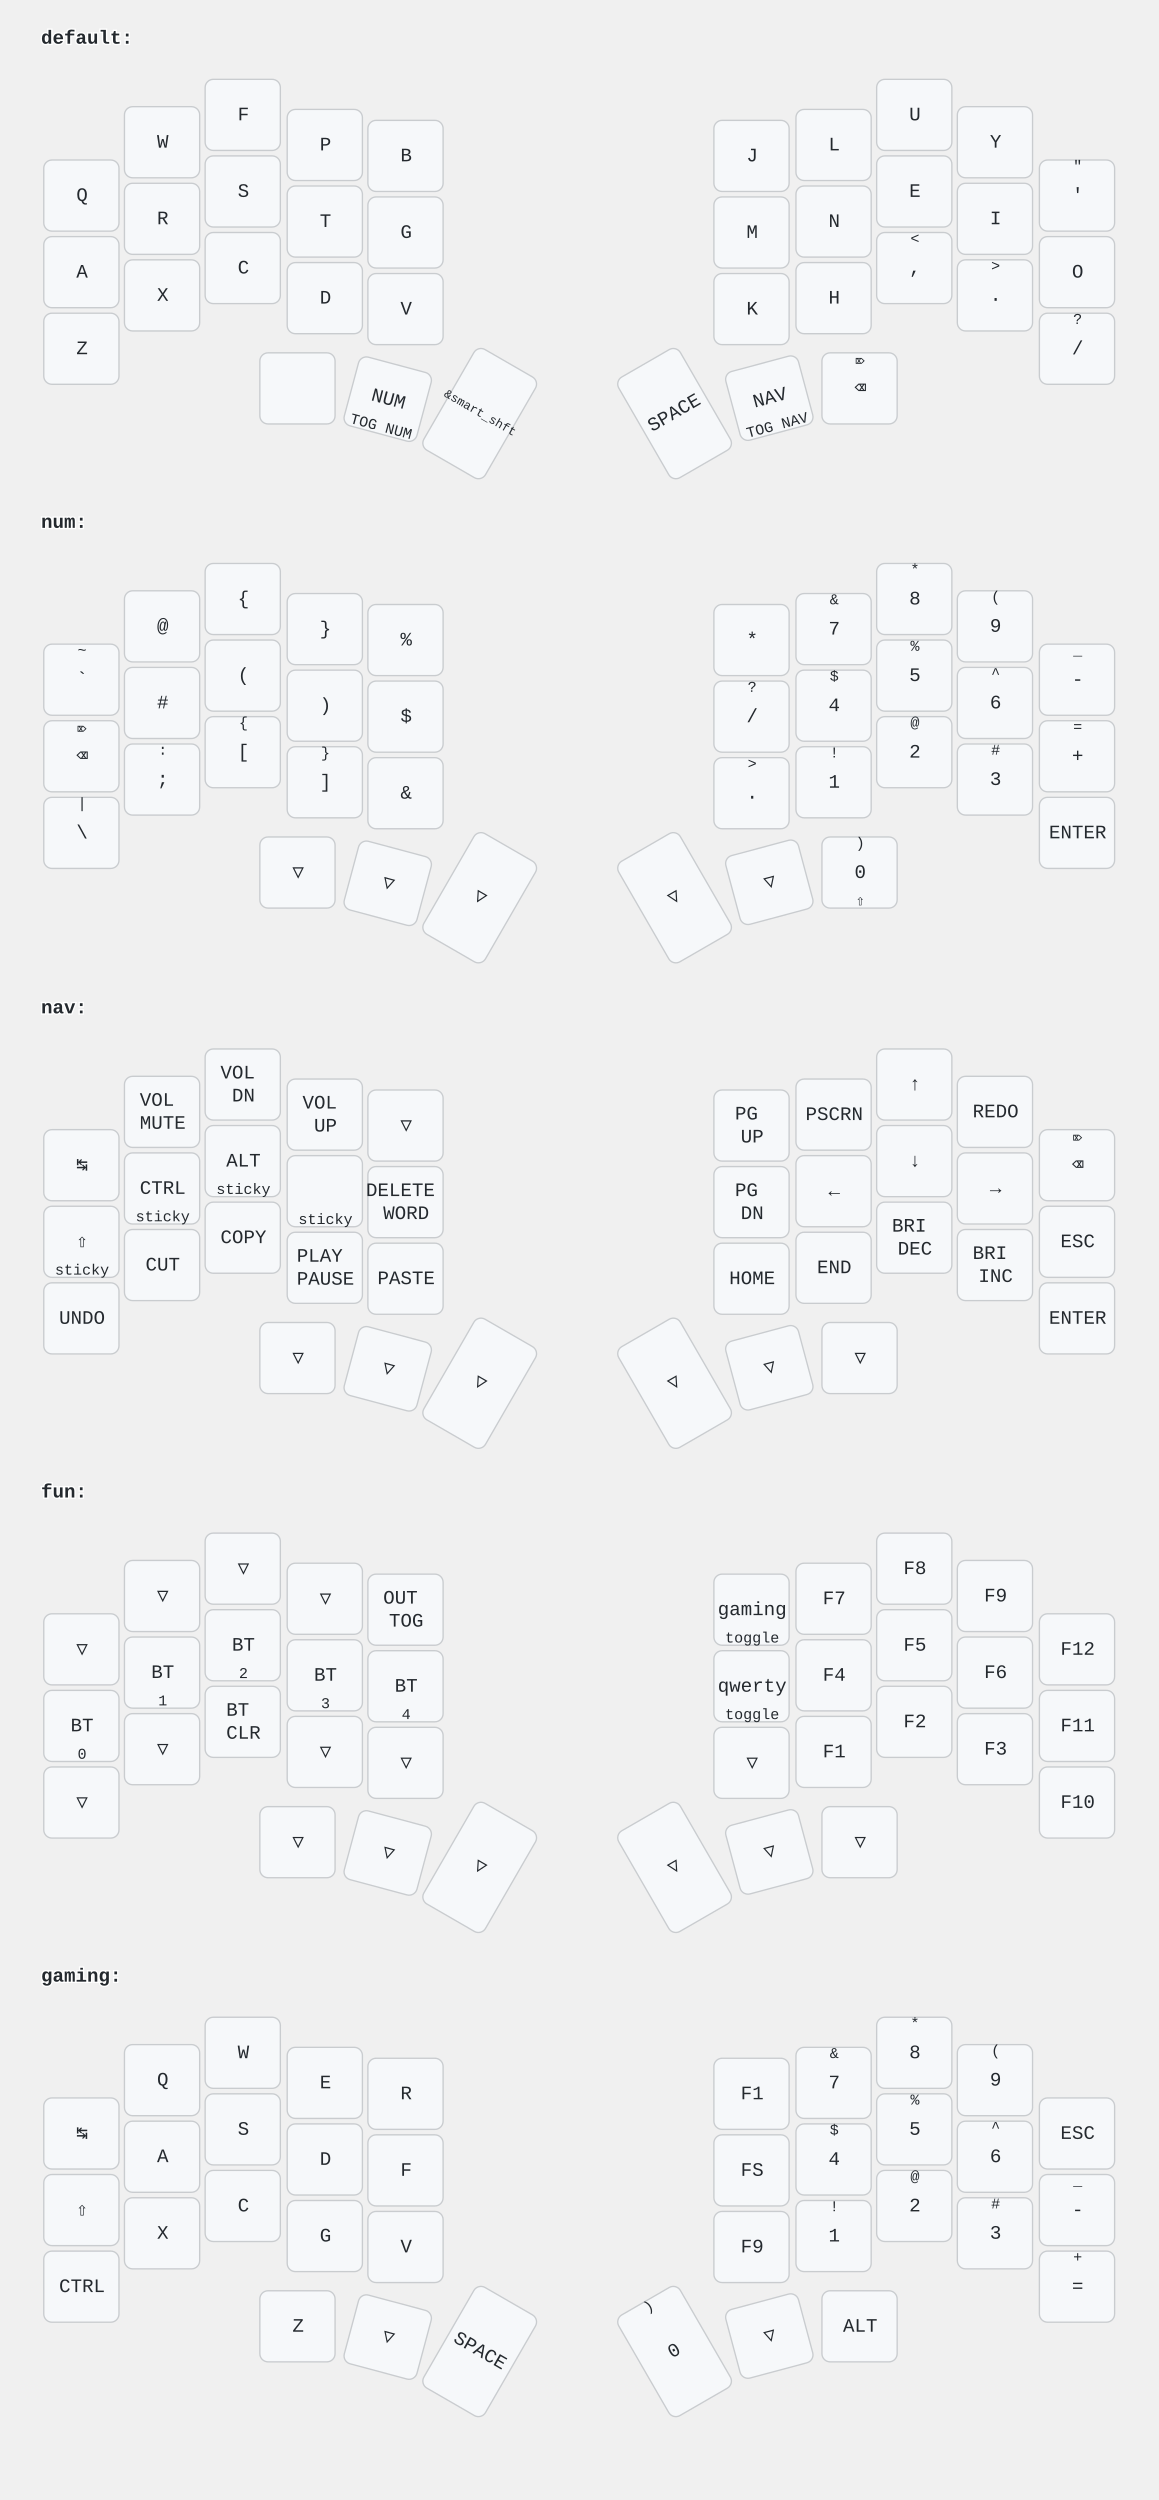
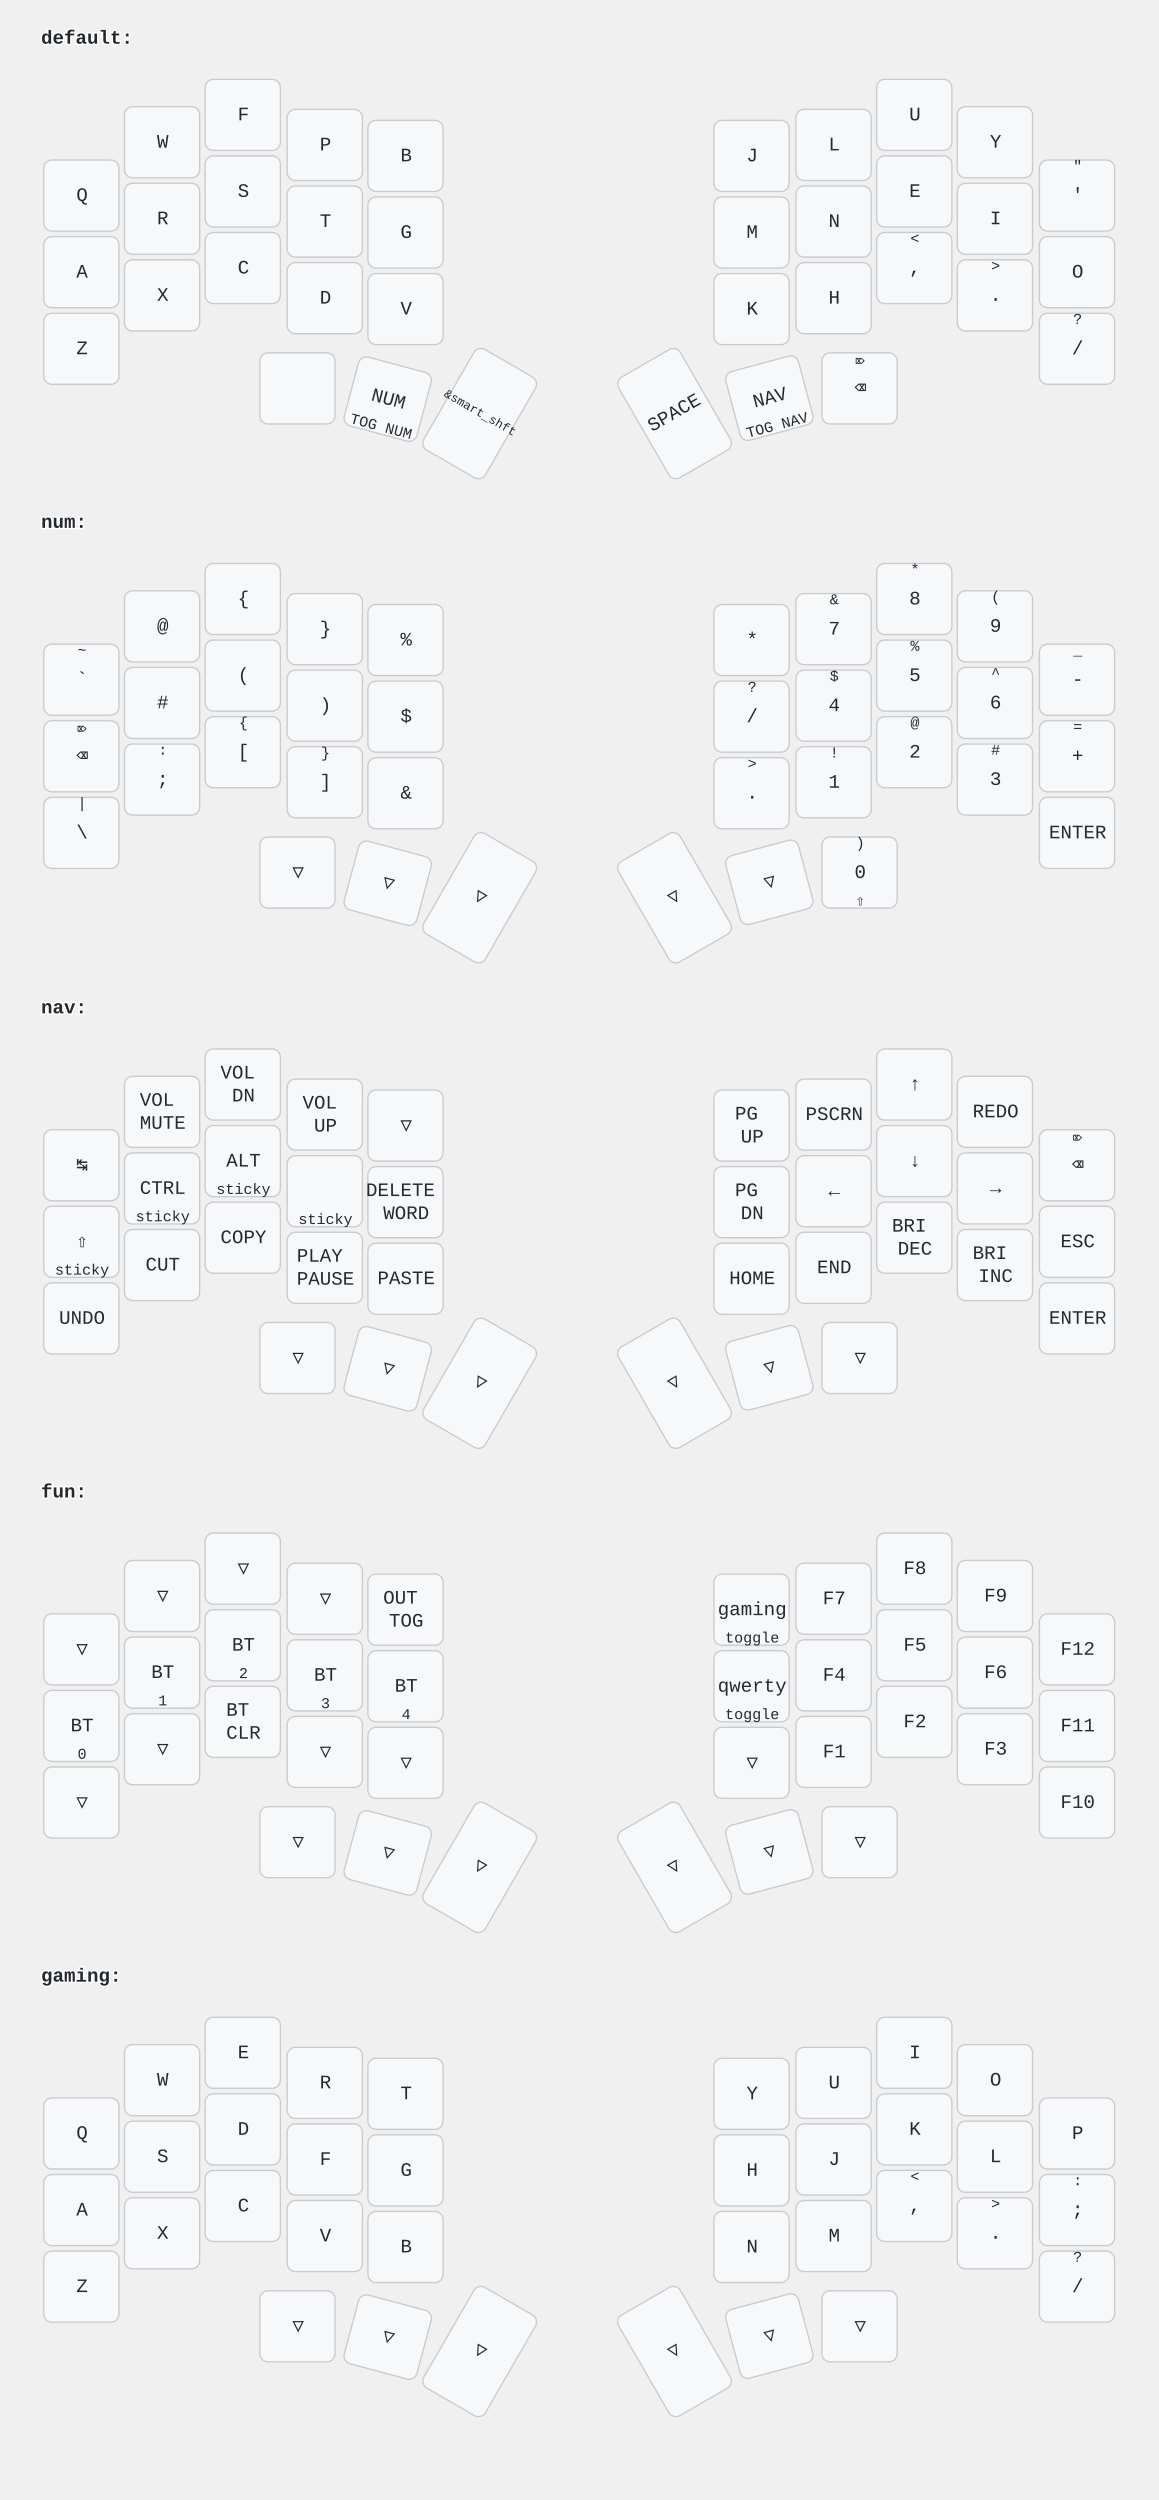
<svg xmlns="http://www.w3.org/2000/svg" xmlns:xlink="http://www.w3.org/1999/xlink" width="847" height="1828" viewBox="0 0 847 1828" class="keymap">
  <defs>/* start glyphs */
<svg id="mdil:menu">
      <svg id="mdil-menu" viewBox="0 0 24 24">
        <path d="M3,8V7H20V8H3M20,12V13H3V12H20M3,17H20V18H3V17Z" />
      </svg>
    </svg>
  </defs>/* end glyphs */
<style>/* font and background color specifications */
svg {
    font-family: SFMono-Regular,Consolas,Liberation Mono,Menlo,monospace;
    font-size: 14px;
    font-kerning: normal;
    text-rendering: optimizeLegibility;
    fill: #24292e;
}

/* default key styling */
rect {
    fill: #f6f8fa;
    stroke: #c9cccf;
    stroke-width: 1;
}

/* color accent for combo boxes */
rect.combo {
    fill: #cdf;
}

/* color accent for held keys */
rect.held, rect.combo.held {
    fill: #fdd;
}

/* color accent for ghost (optional) keys */
rect.ghost, rect.combo.ghost {
    fill: #ddd;
}

text {
    text-anchor: middle;
    dominant-baseline: middle;
}

/* styling for layer labels */
text.label {
    font-weight: bold;
    text-anchor: start;
    stroke: white;
    stroke-width: 2;
    paint-order: stroke;
}

/* styling for combo tap, and key hold/shifted label text */
text.combo, text.hold, text.shifted {
    font-size: 11px;
}

text.hold {
    text-anchor: middle;
    dominant-baseline: auto;
}

text.shifted {
    text-anchor: middle;
    dominant-baseline: hanging;
}

/* styling for hold/shifted label text in combo box */
text.combo.hold, text.combo.shifted {
    font-size: 8px;
}

/* styling for combo dendrons */
path {
    stroke-width: 1;
    stroke: gray;
    fill: none;
}
</style>
  <g transform="translate(30, 0)" class="layer-default">
    <text x="0" y="28" class="label">default:</text>
    <g transform="translate(0, 56)">
      <g transform="translate(30, 87)" class="key keypos-0">
        <rect rx="6" ry="6" x="-28" y="-26" width="55" height="52" class="key" />
        <text x="0" y="0" class="key tap">Q</text>
      </g>
      <g transform="translate(89, 48)" class="key keypos-1">
        <rect rx="6" ry="6" x="-28" y="-26" width="55" height="52" class="key" />
        <text x="0" y="0" class="key tap">W</text>
      </g>
      <g transform="translate(148, 28)" class="key keypos-2">
        <rect rx="6" ry="6" x="-28" y="-26" width="55" height="52" class="key" />
        <text x="0" y="0" class="key tap">F</text>
      </g>
      <g transform="translate(208, 50)" class="key keypos-3">
        <rect rx="6" ry="6" x="-28" y="-26" width="55" height="52" class="key" />
        <text x="0" y="0" class="key tap">P</text>
      </g>
      <g transform="translate(267, 58)" class="key keypos-4">
        <rect rx="6" ry="6" x="-28" y="-26" width="55" height="52" class="key" />
        <text x="0" y="0" class="key tap">B</text>
      </g>
      <g transform="translate(520, 58)" class="key keypos-5">
        <rect rx="6" ry="6" x="-28" y="-26" width="55" height="52" class="key" />
        <text x="0" y="0" class="key tap">J</text>
      </g>
      <g transform="translate(580, 50)" class="key keypos-6">
        <rect rx="6" ry="6" x="-28" y="-26" width="55" height="52" class="key" />
        <text x="0" y="0" class="key tap">L</text>
      </g>
      <g transform="translate(639, 28)" class="key keypos-7">
        <rect rx="6" ry="6" x="-28" y="-26" width="55" height="52" class="key" />
        <text x="0" y="0" class="key tap">U</text>
      </g>
      <g transform="translate(698, 48)" class="key keypos-8">
        <rect rx="6" ry="6" x="-28" y="-26" width="55" height="52" class="key" />
        <text x="0" y="0" class="key tap">Y</text>
      </g>
      <g transform="translate(758, 87)" class="key keypos-9">
        <rect rx="6" ry="6" x="-28" y="-26" width="55" height="52" class="key" />
        <text x="0" y="0" class="key tap">'</text>
        <text x="0" y="-24" class="key shifted">"</text>
      </g>
      <g transform="translate(30, 143)" class="key keypos-10">
        <rect rx="6" ry="6" x="-28" y="-26" width="55" height="52" class="key" />
        <text x="0" y="0" class="key tap">A</text>
      </g>
      <g transform="translate(89, 104)" class="key keypos-11">
        <rect rx="6" ry="6" x="-28" y="-26" width="55" height="52" class="key" />
        <text x="0" y="0" class="key tap">R</text>
      </g>
      <g transform="translate(148, 84)" class="key keypos-12">
        <rect rx="6" ry="6" x="-28" y="-26" width="55" height="52" class="key" />
        <text x="0" y="0" class="key tap">S</text>
      </g>
      <g transform="translate(208, 106)" class="key keypos-13">
        <rect rx="6" ry="6" x="-28" y="-26" width="55" height="52" class="key" />
        <text x="0" y="0" class="key tap">T</text>
      </g>
      <g transform="translate(267, 114)" class="key keypos-14">
        <rect rx="6" ry="6" x="-28" y="-26" width="55" height="52" class="key" />
        <text x="0" y="0" class="key tap">G</text>
      </g>
      <g transform="translate(520, 114)" class="key keypos-15">
        <rect rx="6" ry="6" x="-28" y="-26" width="55" height="52" class="key" />
        <text x="0" y="0" class="key tap">M</text>
      </g>
      <g transform="translate(580, 106)" class="key keypos-16">
        <rect rx="6" ry="6" x="-28" y="-26" width="55" height="52" class="key" />
        <text x="0" y="0" class="key tap">N</text>
      </g>
      <g transform="translate(639, 84)" class="key keypos-17">
        <rect rx="6" ry="6" x="-28" y="-26" width="55" height="52" class="key" />
        <text x="0" y="0" class="key tap">E</text>
      </g>
      <g transform="translate(698, 104)" class="key keypos-18">
        <rect rx="6" ry="6" x="-28" y="-26" width="55" height="52" class="key" />
        <text x="0" y="0" class="key tap">I</text>
      </g>
      <g transform="translate(758, 143)" class="key keypos-19">
        <rect rx="6" ry="6" x="-28" y="-26" width="55" height="52" class="key" />
        <text x="0" y="0" class="key tap">O</text>
      </g>
      <g transform="translate(30, 199)" class="key keypos-20">
        <rect rx="6" ry="6" x="-28" y="-26" width="55" height="52" class="key" />
        <text x="0" y="0" class="key tap">Z</text>
      </g>
      <g transform="translate(89, 160)" class="key keypos-21">
        <rect rx="6" ry="6" x="-28" y="-26" width="55" height="52" class="key" />
        <text x="0" y="0" class="key tap">X</text>
      </g>
      <g transform="translate(148, 140)" class="key keypos-22">
        <rect rx="6" ry="6" x="-28" y="-26" width="55" height="52" class="key" />
        <text x="0" y="0" class="key tap">C</text>
      </g>
      <g transform="translate(208, 162)" class="key keypos-23">
        <rect rx="6" ry="6" x="-28" y="-26" width="55" height="52" class="key" />
        <text x="0" y="0" class="key tap">D</text>
      </g>
      <g transform="translate(267, 170)" class="key keypos-24">
        <rect rx="6" ry="6" x="-28" y="-26" width="55" height="52" class="key" />
        <text x="0" y="0" class="key tap">V</text>
      </g>
      <g transform="translate(520, 170)" class="key keypos-25">
        <rect rx="6" ry="6" x="-28" y="-26" width="55" height="52" class="key" />
        <text x="0" y="0" class="key tap">K</text>
      </g>
      <g transform="translate(580, 162)" class="key keypos-26">
        <rect rx="6" ry="6" x="-28" y="-26" width="55" height="52" class="key" />
        <text x="0" y="0" class="key tap">H</text>
      </g>
      <g transform="translate(639, 140)" class="key keypos-27">
        <rect rx="6" ry="6" x="-28" y="-26" width="55" height="52" class="key" />
        <text x="0" y="0" class="key tap">,</text>
        <text x="0" y="-24" class="key shifted">&lt;</text>
      </g>
      <g transform="translate(698, 160)" class="key keypos-28">
        <rect rx="6" ry="6" x="-28" y="-26" width="55" height="52" class="key" />
        <text x="0" y="0" class="key tap">.</text>
        <text x="0" y="-24" class="key shifted">&gt;</text>
      </g>
      <g transform="translate(758, 199)" class="key keypos-29">
        <rect rx="6" ry="6" x="-28" y="-26" width="55" height="52" class="key" />
        <text x="0" y="0" class="key tap">/</text>
        <text x="0" y="-24" class="key shifted">?</text>
      </g>
      <g transform="translate(188, 228)" class="key keypos-30">
        <rect rx="6" ry="6" x="-28" y="-26" width="55" height="52" class="key" />
        <use href="#mdil:menu" xlink:href="#mdil:menu" x="-7" y="-7" height="14" width="14.0" class="key tap glyph mdil:menu" />
      </g>
      <g transform="translate(254, 236) rotate(15.0)" class="key keypos-31">
        <rect rx="6" ry="6" x="-28" y="-26" width="55" height="52" class="key" />
        <text x="0" y="0" class="key tap">NUM</text>
        <text x="0" y="24" class="key hold">TOG NUM</text>
      </g>
      <g transform="translate(321, 246) rotate(30.0)" class="key keypos-32">
        <rect rx="6" ry="6" x="-26" y="-42" width="52" height="85" class="key" />
        <text x="0" y="0" class="key tap">
          <tspan style="font-size: 64%">&amp;smart_shft</tspan>
        </text>
      </g>
      <g transform="translate(463, 246) rotate(-30.0)" class="key keypos-33">
        <rect rx="6" ry="6" x="-26" y="-42" width="52" height="85" class="key" />
        <text x="0" y="0" class="key tap">SPACE</text>
      </g>
      <g transform="translate(533, 235) rotate(-15.0)" class="key keypos-34">
        <rect rx="6" ry="6" x="-28" y="-26" width="55" height="52" class="key" />
        <text x="0" y="0" class="key tap">NAV</text>
        <text x="0" y="24" class="key hold">TOG NAV</text>
      </g>
      <g transform="translate(599, 228)" class="key keypos-35">
        <rect rx="6" ry="6" x="-28" y="-26" width="55" height="52" class="key" />
        <text x="0" y="0" class="key tap">⌫</text>
        <text x="0" y="-24" class="key shifted">⌦</text>
      </g>
    </g>
  </g>
  <g transform="translate(30, 354)" class="layer-num">
    <text x="0" y="28" class="label">num:</text>
    <g transform="translate(0, 56)">
      <g transform="translate(30, 87)" class="key keypos-0">
        <rect rx="6" ry="6" x="-28" y="-26" width="55" height="52" class="key" />
        <text x="0" y="0" class="key tap">`</text>
        <text x="0" y="-24" class="key shifted">~</text>
      </g>
      <g transform="translate(89, 48)" class="key keypos-1">
        <rect rx="6" ry="6" x="-28" y="-26" width="55" height="52" class="key" />
        <text x="0" y="0" class="key tap">@</text>
      </g>
      <g transform="translate(148, 28)" class="key keypos-2">
        <rect rx="6" ry="6" x="-28" y="-26" width="55" height="52" class="key" />
        <text x="0" y="0" class="key tap">{</text>
      </g>
      <g transform="translate(208, 50)" class="key keypos-3">
        <rect rx="6" ry="6" x="-28" y="-26" width="55" height="52" class="key" />
        <text x="0" y="0" class="key tap">}</text>
      </g>
      <g transform="translate(267, 58)" class="key keypos-4">
        <rect rx="6" ry="6" x="-28" y="-26" width="55" height="52" class="key" />
        <text x="0" y="0" class="key tap">%</text>
      </g>
      <g transform="translate(520, 58)" class="key keypos-5">
        <rect rx="6" ry="6" x="-28" y="-26" width="55" height="52" class="key" />
        <text x="0" y="0" class="key tap">*</text>
      </g>
      <g transform="translate(580, 50)" class="key keypos-6">
        <rect rx="6" ry="6" x="-28" y="-26" width="55" height="52" class="key" />
        <text x="0" y="0" class="key tap">7</text>
        <text x="0" y="-24" class="key shifted">&amp;</text>
      </g>
      <g transform="translate(639, 28)" class="key keypos-7">
        <rect rx="6" ry="6" x="-28" y="-26" width="55" height="52" class="key" />
        <text x="0" y="0" class="key tap">8</text>
        <text x="0" y="-24" class="key shifted">*</text>
      </g>
      <g transform="translate(698, 48)" class="key keypos-8">
        <rect rx="6" ry="6" x="-28" y="-26" width="55" height="52" class="key" />
        <text x="0" y="0" class="key tap">9</text>
        <text x="0" y="-24" class="key shifted">(</text>
      </g>
      <g transform="translate(758, 87)" class="key keypos-9">
        <rect rx="6" ry="6" x="-28" y="-26" width="55" height="52" class="key" />
        <text x="0" y="0" class="key tap">-</text>
        <text x="0" y="-24" class="key shifted">_</text>
      </g>
      <g transform="translate(30, 143)" class="key keypos-10">
        <rect rx="6" ry="6" x="-28" y="-26" width="55" height="52" class="key" />
        <text x="0" y="0" class="key tap">⌫</text>
        <text x="0" y="-24" class="key shifted">⌦</text>
      </g>
      <g transform="translate(89, 104)" class="key keypos-11">
        <rect rx="6" ry="6" x="-28" y="-26" width="55" height="52" class="key" />
        <text x="0" y="0" class="key tap">#</text>
      </g>
      <g transform="translate(148, 84)" class="key keypos-12">
        <rect rx="6" ry="6" x="-28" y="-26" width="55" height="52" class="key" />
        <text x="0" y="0" class="key tap">(</text>
      </g>
      <g transform="translate(208, 106)" class="key keypos-13">
        <rect rx="6" ry="6" x="-28" y="-26" width="55" height="52" class="key" />
        <text x="0" y="0" class="key tap">)</text>
      </g>
      <g transform="translate(267, 114)" class="key keypos-14">
        <rect rx="6" ry="6" x="-28" y="-26" width="55" height="52" class="key" />
        <text x="0" y="0" class="key tap">$</text>
      </g>
      <g transform="translate(520, 114)" class="key keypos-15">
        <rect rx="6" ry="6" x="-28" y="-26" width="55" height="52" class="key" />
        <text x="0" y="0" class="key tap">/</text>
        <text x="0" y="-24" class="key shifted">?</text>
      </g>
      <g transform="translate(580, 106)" class="key keypos-16">
        <rect rx="6" ry="6" x="-28" y="-26" width="55" height="52" class="key" />
        <text x="0" y="0" class="key tap">4</text>
        <text x="0" y="-24" class="key shifted">$</text>
      </g>
      <g transform="translate(639, 84)" class="key keypos-17">
        <rect rx="6" ry="6" x="-28" y="-26" width="55" height="52" class="key" />
        <text x="0" y="0" class="key tap">5</text>
        <text x="0" y="-24" class="key shifted">%</text>
      </g>
      <g transform="translate(698, 104)" class="key keypos-18">
        <rect rx="6" ry="6" x="-28" y="-26" width="55" height="52" class="key" />
        <text x="0" y="0" class="key tap">6</text>
        <text x="0" y="-24" class="key shifted">^</text>
      </g>
      <g transform="translate(758, 143)" class="key keypos-19">
        <rect rx="6" ry="6" x="-28" y="-26" width="55" height="52" class="key" />
        <text x="0" y="0" class="key tap">+</text>
        <text x="0" y="-24" class="key shifted">=</text>
      </g>
      <g transform="translate(30, 199)" class="key keypos-20">
        <rect rx="6" ry="6" x="-28" y="-26" width="55" height="52" class="key" />
        <text x="0" y="0" class="key tap">\</text>
        <text x="0" y="-24" class="key shifted">|</text>
      </g>
      <g transform="translate(89, 160)" class="key keypos-21">
        <rect rx="6" ry="6" x="-28" y="-26" width="55" height="52" class="key" />
        <text x="0" y="0" class="key tap">;</text>
        <text x="0" y="-24" class="key shifted">:</text>
      </g>
      <g transform="translate(148, 140)" class="key keypos-22">
        <rect rx="6" ry="6" x="-28" y="-26" width="55" height="52" class="key" />
        <text x="0" y="0" class="key tap">[</text>
        <text x="0" y="-24" class="key shifted">{</text>
      </g>
      <g transform="translate(208, 162)" class="key keypos-23">
        <rect rx="6" ry="6" x="-28" y="-26" width="55" height="52" class="key" />
        <text x="0" y="0" class="key tap">]</text>
        <text x="0" y="-24" class="key shifted">}</text>
      </g>
      <g transform="translate(267, 170)" class="key keypos-24">
        <rect rx="6" ry="6" x="-28" y="-26" width="55" height="52" class="key" />
        <text x="0" y="0" class="key tap">&amp;</text>
      </g>
      <g transform="translate(520, 170)" class="key keypos-25">
        <rect rx="6" ry="6" x="-28" y="-26" width="55" height="52" class="key" />
        <text x="0" y="0" class="key tap">.</text>
        <text x="0" y="-24" class="key shifted">&gt;</text>
      </g>
      <g transform="translate(580, 162)" class="key keypos-26">
        <rect rx="6" ry="6" x="-28" y="-26" width="55" height="52" class="key" />
        <text x="0" y="0" class="key tap">1</text>
        <text x="0" y="-24" class="key shifted">!</text>
      </g>
      <g transform="translate(639, 140)" class="key keypos-27">
        <rect rx="6" ry="6" x="-28" y="-26" width="55" height="52" class="key" />
        <text x="0" y="0" class="key tap">2</text>
        <text x="0" y="-24" class="key shifted">@</text>
      </g>
      <g transform="translate(698, 160)" class="key keypos-28">
        <rect rx="6" ry="6" x="-28" y="-26" width="55" height="52" class="key" />
        <text x="0" y="0" class="key tap">3</text>
        <text x="0" y="-24" class="key shifted">#</text>
      </g>
      <g transform="translate(758, 199)" class="key keypos-29">
        <rect rx="6" ry="6" x="-28" y="-26" width="55" height="52" class="key" />
        <text x="0" y="0" class="key tap">ENTER</text>
      </g>
      <g transform="translate(188, 228)" class="key trans keypos-30">
        <rect rx="6" ry="6" x="-28" y="-26" width="55" height="52" class="key trans" />
        <text x="0" y="0" class="key trans tap">▽</text>
      </g>
      <g transform="translate(254, 236) rotate(15.0)" class="key trans keypos-31">
        <rect rx="6" ry="6" x="-28" y="-26" width="55" height="52" class="key trans" />
        <text x="0" y="0" class="key trans tap">▽</text>
      </g>
      <g transform="translate(321, 246) rotate(30.0)" class="key trans keypos-32">
        <rect rx="6" ry="6" x="-26" y="-42" width="52" height="85" class="key trans" />
        <text x="0" y="0" class="key trans tap">▽</text>
      </g>
      <g transform="translate(463, 246) rotate(-30.0)" class="key trans keypos-33">
        <rect rx="6" ry="6" x="-26" y="-42" width="52" height="85" class="key trans" />
        <text x="0" y="0" class="key trans tap">▽</text>
      </g>
      <g transform="translate(533, 235) rotate(-15.0)" class="key trans keypos-34">
        <rect rx="6" ry="6" x="-28" y="-26" width="55" height="52" class="key trans" />
        <text x="0" y="0" class="key trans tap">▽</text>
      </g>
      <g transform="translate(599, 228)" class="key keypos-35">
        <rect rx="6" ry="6" x="-28" y="-26" width="55" height="52" class="key" />
        <text x="0" y="0" class="key tap">0</text>
        <text x="0" y="24" class="key hold">⇧</text>
        <text x="0" y="-24" class="key shifted">)</text>
      </g>
    </g>
  </g>
  <g transform="translate(30, 709)" class="layer-nav">
    <text x="0" y="28" class="label">nav:</text>
    <g transform="translate(0, 56)">
      <g transform="translate(30, 87)" class="key keypos-0">
        <rect rx="6" ry="6" x="-28" y="-26" width="55" height="52" class="key" />
        <text x="0" y="0" class="key tap">↹</text>
      </g>
      <g transform="translate(89, 48)" class="key keypos-1">
        <rect rx="6" ry="6" x="-28" y="-26" width="55" height="52" class="key" />
        <text x="0" y="0" class="key tap">
          <tspan x="0" dy="-0.6em">VOL</tspan>
          <tspan x="0" dy="1.2em">MUTE</tspan>
        </text>
      </g>
      <g transform="translate(148, 28)" class="key keypos-2">
        <rect rx="6" ry="6" x="-28" y="-26" width="55" height="52" class="key" />
        <text x="0" y="0" class="key tap">
          <tspan x="0" dy="-0.6em">VOL</tspan>
          <tspan x="0" dy="1.2em">DN</tspan>
        </text>
      </g>
      <g transform="translate(208, 50)" class="key keypos-3">
        <rect rx="6" ry="6" x="-28" y="-26" width="55" height="52" class="key" />
        <text x="0" y="0" class="key tap">
          <tspan x="0" dy="-0.6em">VOL</tspan>
          <tspan x="0" dy="1.2em">UP</tspan>
        </text>
      </g>
      <g transform="translate(267, 58)" class="key trans keypos-4">
        <rect rx="6" ry="6" x="-28" y="-26" width="55" height="52" class="key trans" />
        <text x="0" y="0" class="key trans tap">▽</text>
      </g>
      <g transform="translate(520, 58)" class="key keypos-5">
        <rect rx="6" ry="6" x="-28" y="-26" width="55" height="52" class="key" />
        <text x="0" y="0" class="key tap">
          <tspan x="0" dy="-0.6em">PG</tspan>
          <tspan x="0" dy="1.2em">UP</tspan>
        </text>
      </g>
      <g transform="translate(580, 50)" class="key keypos-6">
        <rect rx="6" ry="6" x="-28" y="-26" width="55" height="52" class="key" />
        <text x="0" y="0" class="key tap">PSCRN</text>
      </g>
      <g transform="translate(639, 28)" class="key keypos-7">
        <rect rx="6" ry="6" x="-28" y="-26" width="55" height="52" class="key" />
        <text x="0" y="0" class="key tap">↑</text>
      </g>
      <g transform="translate(698, 48)" class="key keypos-8">
        <rect rx="6" ry="6" x="-28" y="-26" width="55" height="52" class="key" />
        <text x="0" y="0" class="key tap">REDO</text>
      </g>
      <g transform="translate(758, 87)" class="key keypos-9">
        <rect rx="6" ry="6" x="-28" y="-26" width="55" height="52" class="key" />
        <text x="0" y="0" class="key tap">⌫</text>
        <text x="0" y="-24" class="key shifted">⌦</text>
      </g>
      <g transform="translate(30, 143)" class="key keypos-10">
        <rect rx="6" ry="6" x="-28" y="-26" width="55" height="52" class="key" />
        <text x="0" y="0" class="key tap">⇧</text>
        <text x="0" y="24" class="key hold">sticky</text>
      </g>
      <g transform="translate(89, 104)" class="key keypos-11">
        <rect rx="6" ry="6" x="-28" y="-26" width="55" height="52" class="key" />
        <text x="0" y="0" class="key tap">CTRL</text>
        <text x="0" y="24" class="key hold">sticky</text>
      </g>
      <g transform="translate(148, 84)" class="key keypos-12">
        <rect rx="6" ry="6" x="-28" y="-26" width="55" height="52" class="key" />
        <text x="0" y="0" class="key tap">ALT</text>
        <text x="0" y="24" class="key hold">sticky</text>
      </g>
      <g transform="translate(208, 106)" class="key keypos-13">
        <rect rx="6" ry="6" x="-28" y="-26" width="55" height="52" class="key" />
        <use href="#mdil:menu" xlink:href="#mdil:menu" x="-7" y="-7" height="14" width="14.0" class="key tap glyph mdil:menu" />
        <text x="0" y="24" class="key hold">sticky</text>
      </g>
      <g transform="translate(267, 114)" class="key keypos-14">
        <rect rx="6" ry="6" x="-28" y="-26" width="55" height="52" class="key" />
        <text x="0" y="0" class="key tap">
          <tspan x="0" dy="-0.6em">DELETE</tspan>
          <tspan x="0" dy="1.2em">WORD</tspan>
        </text>
      </g>
      <g transform="translate(520, 114)" class="key keypos-15">
        <rect rx="6" ry="6" x="-28" y="-26" width="55" height="52" class="key" />
        <text x="0" y="0" class="key tap">
          <tspan x="0" dy="-0.6em">PG</tspan>
          <tspan x="0" dy="1.2em">DN</tspan>
        </text>
      </g>
      <g transform="translate(580, 106)" class="key keypos-16">
        <rect rx="6" ry="6" x="-28" y="-26" width="55" height="52" class="key" />
        <text x="0" y="0" class="key tap">←</text>
      </g>
      <g transform="translate(639, 84)" class="key keypos-17">
        <rect rx="6" ry="6" x="-28" y="-26" width="55" height="52" class="key" />
        <text x="0" y="0" class="key tap">↓</text>
      </g>
      <g transform="translate(698, 104)" class="key keypos-18">
        <rect rx="6" ry="6" x="-28" y="-26" width="55" height="52" class="key" />
        <text x="0" y="0" class="key tap">→</text>
      </g>
      <g transform="translate(758, 143)" class="key keypos-19">
        <rect rx="6" ry="6" x="-28" y="-26" width="55" height="52" class="key" />
        <text x="0" y="0" class="key tap">ESC</text>
      </g>
      <g transform="translate(30, 199)" class="key keypos-20">
        <rect rx="6" ry="6" x="-28" y="-26" width="55" height="52" class="key" />
        <text x="0" y="0" class="key tap">UNDO</text>
      </g>
      <g transform="translate(89, 160)" class="key keypos-21">
        <rect rx="6" ry="6" x="-28" y="-26" width="55" height="52" class="key" />
        <text x="0" y="0" class="key tap">CUT</text>
      </g>
      <g transform="translate(148, 140)" class="key keypos-22">
        <rect rx="6" ry="6" x="-28" y="-26" width="55" height="52" class="key" />
        <text x="0" y="0" class="key tap">COPY</text>
      </g>
      <g transform="translate(208, 162)" class="key keypos-23">
        <rect rx="6" ry="6" x="-28" y="-26" width="55" height="52" class="key" />
        <text x="0" y="0" class="key tap">
          <tspan x="0" dy="-0.6em">PLAY</tspan>
          <tspan x="0" dy="1.2em">PAUSE</tspan>
        </text>
      </g>
      <g transform="translate(267, 170)" class="key keypos-24">
        <rect rx="6" ry="6" x="-28" y="-26" width="55" height="52" class="key" />
        <text x="0" y="0" class="key tap">PASTE</text>
      </g>
      <g transform="translate(520, 170)" class="key keypos-25">
        <rect rx="6" ry="6" x="-28" y="-26" width="55" height="52" class="key" />
        <text x="0" y="0" class="key tap">HOME</text>
      </g>
      <g transform="translate(580, 162)" class="key keypos-26">
        <rect rx="6" ry="6" x="-28" y="-26" width="55" height="52" class="key" />
        <text x="0" y="0" class="key tap">END</text>
      </g>
      <g transform="translate(639, 140)" class="key keypos-27">
        <rect rx="6" ry="6" x="-28" y="-26" width="55" height="52" class="key" />
        <text x="0" y="0" class="key tap">
          <tspan x="0" dy="-0.6em">BRI</tspan>
          <tspan x="0" dy="1.2em">DEC</tspan>
        </text>
      </g>
      <g transform="translate(698, 160)" class="key keypos-28">
        <rect rx="6" ry="6" x="-28" y="-26" width="55" height="52" class="key" />
        <text x="0" y="0" class="key tap">
          <tspan x="0" dy="-0.6em">BRI</tspan>
          <tspan x="0" dy="1.2em">INC</tspan>
        </text>
      </g>
      <g transform="translate(758, 199)" class="key keypos-29">
        <rect rx="6" ry="6" x="-28" y="-26" width="55" height="52" class="key" />
        <text x="0" y="0" class="key tap">ENTER</text>
      </g>
      <g transform="translate(188, 228)" class="key trans keypos-30">
        <rect rx="6" ry="6" x="-28" y="-26" width="55" height="52" class="key trans" />
        <text x="0" y="0" class="key trans tap">▽</text>
      </g>
      <g transform="translate(254, 236) rotate(15.0)" class="key trans keypos-31">
        <rect rx="6" ry="6" x="-28" y="-26" width="55" height="52" class="key trans" />
        <text x="0" y="0" class="key trans tap">▽</text>
      </g>
      <g transform="translate(321, 246) rotate(30.0)" class="key trans keypos-32">
        <rect rx="6" ry="6" x="-26" y="-42" width="52" height="85" class="key trans" />
        <text x="0" y="0" class="key trans tap">▽</text>
      </g>
      <g transform="translate(463, 246) rotate(-30.0)" class="key trans keypos-33">
        <rect rx="6" ry="6" x="-26" y="-42" width="52" height="85" class="key trans" />
        <text x="0" y="0" class="key trans tap">▽</text>
      </g>
      <g transform="translate(533, 235) rotate(-15.0)" class="key trans keypos-34">
        <rect rx="6" ry="6" x="-28" y="-26" width="55" height="52" class="key trans" />
        <text x="0" y="0" class="key trans tap">▽</text>
      </g>
      <g transform="translate(599, 228)" class="key trans keypos-35">
        <rect rx="6" ry="6" x="-28" y="-26" width="55" height="52" class="key trans" />
        <text x="0" y="0" class="key trans tap">▽</text>
      </g>
    </g>
  </g>
  <g transform="translate(30, 1063)" class="layer-fun">
    <text x="0" y="28" class="label">fun:</text>
    <g transform="translate(0, 56)">
      <g transform="translate(30, 87)" class="key trans keypos-0">
        <rect rx="6" ry="6" x="-28" y="-26" width="55" height="52" class="key trans" />
        <text x="0" y="0" class="key trans tap">▽</text>
      </g>
      <g transform="translate(89, 48)" class="key trans keypos-1">
        <rect rx="6" ry="6" x="-28" y="-26" width="55" height="52" class="key trans" />
        <text x="0" y="0" class="key trans tap">▽</text>
      </g>
      <g transform="translate(148, 28)" class="key trans keypos-2">
        <rect rx="6" ry="6" x="-28" y="-26" width="55" height="52" class="key trans" />
        <text x="0" y="0" class="key trans tap">▽</text>
      </g>
      <g transform="translate(208, 50)" class="key trans keypos-3">
        <rect rx="6" ry="6" x="-28" y="-26" width="55" height="52" class="key trans" />
        <text x="0" y="0" class="key trans tap">▽</text>
      </g>
      <g transform="translate(267, 58)" class="key keypos-4">
        <rect rx="6" ry="6" x="-28" y="-26" width="55" height="52" class="key" />
        <text x="0" y="0" class="key tap">
          <tspan x="0" dy="-0.6em">OUT</tspan>
          <tspan x="0" dy="1.2em">TOG</tspan>
        </text>
      </g>
      <g transform="translate(520, 58)" class="key keypos-5">
        <rect rx="6" ry="6" x="-28" y="-26" width="55" height="52" class="key" />
        <text x="0" y="0" class="key tap">gaming</text>
        <text x="0" y="24" class="key hold">toggle</text>
      </g>
      <g transform="translate(580, 50)" class="key keypos-6">
        <rect rx="6" ry="6" x="-28" y="-26" width="55" height="52" class="key" />
        <text x="0" y="0" class="key tap">F7</text>
      </g>
      <g transform="translate(639, 28)" class="key keypos-7">
        <rect rx="6" ry="6" x="-28" y="-26" width="55" height="52" class="key" />
        <text x="0" y="0" class="key tap">F8</text>
      </g>
      <g transform="translate(698, 48)" class="key keypos-8">
        <rect rx="6" ry="6" x="-28" y="-26" width="55" height="52" class="key" />
        <text x="0" y="0" class="key tap">F9</text>
      </g>
      <g transform="translate(758, 87)" class="key keypos-9">
        <rect rx="6" ry="6" x="-28" y="-26" width="55" height="52" class="key" />
        <text x="0" y="0" class="key tap">F12</text>
      </g>
      <g transform="translate(30, 143)" class="key keypos-10">
        <rect rx="6" ry="6" x="-28" y="-26" width="55" height="52" class="key" />
        <text x="0" y="0" class="key tap">BT</text>
        <text x="0" y="24" class="key hold">0</text>
      </g>
      <g transform="translate(89, 104)" class="key keypos-11">
        <rect rx="6" ry="6" x="-28" y="-26" width="55" height="52" class="key" />
        <text x="0" y="0" class="key tap">BT</text>
        <text x="0" y="24" class="key hold">1</text>
      </g>
      <g transform="translate(148, 84)" class="key keypos-12">
        <rect rx="6" ry="6" x="-28" y="-26" width="55" height="52" class="key" />
        <text x="0" y="0" class="key tap">BT</text>
        <text x="0" y="24" class="key hold">2</text>
      </g>
      <g transform="translate(208, 106)" class="key keypos-13">
        <rect rx="6" ry="6" x="-28" y="-26" width="55" height="52" class="key" />
        <text x="0" y="0" class="key tap">BT</text>
        <text x="0" y="24" class="key hold">3</text>
      </g>
      <g transform="translate(267, 114)" class="key keypos-14">
        <rect rx="6" ry="6" x="-28" y="-26" width="55" height="52" class="key" />
        <text x="0" y="0" class="key tap">BT</text>
        <text x="0" y="24" class="key hold">4</text>
      </g>
      <g transform="translate(520, 114)" class="key keypos-15">
        <rect rx="6" ry="6" x="-28" y="-26" width="55" height="52" class="key" />
        <text x="0" y="0" class="key tap">qwerty</text>
        <text x="0" y="24" class="key hold">toggle</text>
      </g>
      <g transform="translate(580, 106)" class="key keypos-16">
        <rect rx="6" ry="6" x="-28" y="-26" width="55" height="52" class="key" />
        <text x="0" y="0" class="key tap">F4</text>
      </g>
      <g transform="translate(639, 84)" class="key keypos-17">
        <rect rx="6" ry="6" x="-28" y="-26" width="55" height="52" class="key" />
        <text x="0" y="0" class="key tap">F5</text>
      </g>
      <g transform="translate(698, 104)" class="key keypos-18">
        <rect rx="6" ry="6" x="-28" y="-26" width="55" height="52" class="key" />
        <text x="0" y="0" class="key tap">F6</text>
      </g>
      <g transform="translate(758, 143)" class="key keypos-19">
        <rect rx="6" ry="6" x="-28" y="-26" width="55" height="52" class="key" />
        <text x="0" y="0" class="key tap">F11</text>
      </g>
      <g transform="translate(30, 199)" class="key trans keypos-20">
        <rect rx="6" ry="6" x="-28" y="-26" width="55" height="52" class="key trans" />
        <text x="0" y="0" class="key trans tap">▽</text>
      </g>
      <g transform="translate(89, 160)" class="key trans keypos-21">
        <rect rx="6" ry="6" x="-28" y="-26" width="55" height="52" class="key trans" />
        <text x="0" y="0" class="key trans tap">▽</text>
      </g>
      <g transform="translate(148, 140)" class="key keypos-22">
        <rect rx="6" ry="6" x="-28" y="-26" width="55" height="52" class="key" />
        <text x="0" y="0" class="key tap">
          <tspan x="0" dy="-0.6em">BT</tspan>
          <tspan x="0" dy="1.2em">CLR</tspan>
        </text>
      </g>
      <g transform="translate(208, 162)" class="key trans keypos-23">
        <rect rx="6" ry="6" x="-28" y="-26" width="55" height="52" class="key trans" />
        <text x="0" y="0" class="key trans tap">▽</text>
      </g>
      <g transform="translate(267, 170)" class="key trans keypos-24">
        <rect rx="6" ry="6" x="-28" y="-26" width="55" height="52" class="key trans" />
        <text x="0" y="0" class="key trans tap">▽</text>
      </g>
      <g transform="translate(520, 170)" class="key trans keypos-25">
        <rect rx="6" ry="6" x="-28" y="-26" width="55" height="52" class="key trans" />
        <text x="0" y="0" class="key trans tap">▽</text>
      </g>
      <g transform="translate(580, 162)" class="key keypos-26">
        <rect rx="6" ry="6" x="-28" y="-26" width="55" height="52" class="key" />
        <text x="0" y="0" class="key tap">F1</text>
      </g>
      <g transform="translate(639, 140)" class="key keypos-27">
        <rect rx="6" ry="6" x="-28" y="-26" width="55" height="52" class="key" />
        <text x="0" y="0" class="key tap">F2</text>
      </g>
      <g transform="translate(698, 160)" class="key keypos-28">
        <rect rx="6" ry="6" x="-28" y="-26" width="55" height="52" class="key" />
        <text x="0" y="0" class="key tap">F3</text>
      </g>
      <g transform="translate(758, 199)" class="key keypos-29">
        <rect rx="6" ry="6" x="-28" y="-26" width="55" height="52" class="key" />
        <text x="0" y="0" class="key tap">F10</text>
      </g>
      <g transform="translate(188, 228)" class="key trans keypos-30">
        <rect rx="6" ry="6" x="-28" y="-26" width="55" height="52" class="key trans" />
        <text x="0" y="0" class="key trans tap">▽</text>
      </g>
      <g transform="translate(254, 236) rotate(15.0)" class="key trans keypos-31">
        <rect rx="6" ry="6" x="-28" y="-26" width="55" height="52" class="key trans" />
        <text x="0" y="0" class="key trans tap">▽</text>
      </g>
      <g transform="translate(321, 246) rotate(30.0)" class="key trans keypos-32">
        <rect rx="6" ry="6" x="-26" y="-42" width="52" height="85" class="key trans" />
        <text x="0" y="0" class="key trans tap">▽</text>
      </g>
      <g transform="translate(463, 246) rotate(-30.0)" class="key trans keypos-33">
        <rect rx="6" ry="6" x="-26" y="-42" width="52" height="85" class="key trans" />
        <text x="0" y="0" class="key trans tap">▽</text>
      </g>
      <g transform="translate(533, 235) rotate(-15.0)" class="key trans keypos-34">
        <rect rx="6" ry="6" x="-28" y="-26" width="55" height="52" class="key trans" />
        <text x="0" y="0" class="key trans tap">▽</text>
      </g>
      <g transform="translate(599, 228)" class="key trans keypos-35">
        <rect rx="6" ry="6" x="-28" y="-26" width="55" height="52" class="key trans" />
        <text x="0" y="0" class="key trans tap">▽</text>
      </g>
    </g>
  </g>
  <g transform="translate(30, 1417)" class="layer-gaming">
    <text x="0" y="28" class="label">gaming:</text>
    <g transform="translate(0, 56)">
      <g transform="translate(30, 87)" class="key keypos-0">
        <rect rx="6" ry="6" x="-28" y="-26" width="55" height="52" class="key" />
-         <text x="0" y="0" class="key tap">↹</text>
+         <text x="0" y="0" class="key tap">Q</text>
      </g>
      <g transform="translate(89, 48)" class="key keypos-1">
        <rect rx="6" ry="6" x="-28" y="-26" width="55" height="52" class="key" />
-         <text x="0" y="0" class="key tap">Q</text>
+         <text x="0" y="0" class="key tap">W</text>
      </g>
      <g transform="translate(148, 28)" class="key keypos-2">
        <rect rx="6" ry="6" x="-28" y="-26" width="55" height="52" class="key" />
-         <text x="0" y="0" class="key tap">W</text>
+         <text x="0" y="0" class="key tap">E</text>
      </g>
      <g transform="translate(208, 50)" class="key keypos-3">
        <rect rx="6" ry="6" x="-28" y="-26" width="55" height="52" class="key" />
-         <text x="0" y="0" class="key tap">E</text>
+         <text x="0" y="0" class="key tap">R</text>
      </g>
      <g transform="translate(267, 58)" class="key keypos-4">
        <rect rx="6" ry="6" x="-28" y="-26" width="55" height="52" class="key" />
-         <text x="0" y="0" class="key tap">R</text>
+         <text x="0" y="0" class="key tap">T</text>
      </g>
      <g transform="translate(520, 58)" class="key keypos-5">
        <rect rx="6" ry="6" x="-28" y="-26" width="55" height="52" class="key" />
-         <text x="0" y="0" class="key tap">F1</text>
+         <text x="0" y="0" class="key tap">Y</text>
      </g>
      <g transform="translate(580, 50)" class="key keypos-6">
        <rect rx="6" ry="6" x="-28" y="-26" width="55" height="52" class="key" />
-         <text x="0" y="0" class="key tap">7</text>
-         <text x="0" y="-24" class="key shifted">&amp;</text>
+         <text x="0" y="0" class="key tap">U</text>
      </g>
      <g transform="translate(639, 28)" class="key keypos-7">
        <rect rx="6" ry="6" x="-28" y="-26" width="55" height="52" class="key" />
-         <text x="0" y="0" class="key tap">8</text>
-         <text x="0" y="-24" class="key shifted">*</text>
+         <text x="0" y="0" class="key tap">I</text>
      </g>
      <g transform="translate(698, 48)" class="key keypos-8">
        <rect rx="6" ry="6" x="-28" y="-26" width="55" height="52" class="key" />
-         <text x="0" y="0" class="key tap">9</text>
-         <text x="0" y="-24" class="key shifted">(</text>
+         <text x="0" y="0" class="key tap">O</text>
      </g>
      <g transform="translate(758, 87)" class="key keypos-9">
        <rect rx="6" ry="6" x="-28" y="-26" width="55" height="52" class="key" />
-         <text x="0" y="0" class="key tap">ESC</text>
+         <text x="0" y="0" class="key tap">P</text>
      </g>
      <g transform="translate(30, 143)" class="key keypos-10">
        <rect rx="6" ry="6" x="-28" y="-26" width="55" height="52" class="key" />
-         <text x="0" y="0" class="key tap">⇧</text>
+         <text x="0" y="0" class="key tap">A</text>
      </g>
      <g transform="translate(89, 104)" class="key keypos-11">
        <rect rx="6" ry="6" x="-28" y="-26" width="55" height="52" class="key" />
-         <text x="0" y="0" class="key tap">A</text>
+         <text x="0" y="0" class="key tap">S</text>
      </g>
      <g transform="translate(148, 84)" class="key keypos-12">
        <rect rx="6" ry="6" x="-28" y="-26" width="55" height="52" class="key" />
-         <text x="0" y="0" class="key tap">S</text>
+         <text x="0" y="0" class="key tap">D</text>
      </g>
      <g transform="translate(208, 106)" class="key keypos-13">
        <rect rx="6" ry="6" x="-28" y="-26" width="55" height="52" class="key" />
-         <text x="0" y="0" class="key tap">D</text>
+         <text x="0" y="0" class="key tap">F</text>
      </g>
      <g transform="translate(267, 114)" class="key keypos-14">
        <rect rx="6" ry="6" x="-28" y="-26" width="55" height="52" class="key" />
-         <text x="0" y="0" class="key tap">F</text>
+         <text x="0" y="0" class="key tap">G</text>
      </g>
      <g transform="translate(520, 114)" class="key keypos-15">
        <rect rx="6" ry="6" x="-28" y="-26" width="55" height="52" class="key" />
-         <text x="0" y="0" class="key tap">FS</text>
+         <text x="0" y="0" class="key tap">H</text>
      </g>
      <g transform="translate(580, 106)" class="key keypos-16">
        <rect rx="6" ry="6" x="-28" y="-26" width="55" height="52" class="key" />
-         <text x="0" y="0" class="key tap">4</text>
-         <text x="0" y="-24" class="key shifted">$</text>
+         <text x="0" y="0" class="key tap">J</text>
      </g>
      <g transform="translate(639, 84)" class="key keypos-17">
        <rect rx="6" ry="6" x="-28" y="-26" width="55" height="52" class="key" />
-         <text x="0" y="0" class="key tap">5</text>
-         <text x="0" y="-24" class="key shifted">%</text>
+         <text x="0" y="0" class="key tap">K</text>
      </g>
      <g transform="translate(698, 104)" class="key keypos-18">
        <rect rx="6" ry="6" x="-28" y="-26" width="55" height="52" class="key" />
-         <text x="0" y="0" class="key tap">6</text>
-         <text x="0" y="-24" class="key shifted">^</text>
+         <text x="0" y="0" class="key tap">L</text>
      </g>
      <g transform="translate(758, 143)" class="key keypos-19">
        <rect rx="6" ry="6" x="-28" y="-26" width="55" height="52" class="key" />
-         <text x="0" y="0" class="key tap">-</text>
-         <text x="0" y="-24" class="key shifted">_</text>
+         <text x="0" y="0" class="key tap">;</text>
+         <text x="0" y="-24" class="key shifted">:</text>
      </g>
      <g transform="translate(30, 199)" class="key keypos-20">
        <rect rx="6" ry="6" x="-28" y="-26" width="55" height="52" class="key" />
-         <text x="0" y="0" class="key tap">CTRL</text>
+         <text x="0" y="0" class="key tap">Z</text>
      </g>
      <g transform="translate(89, 160)" class="key keypos-21">
        <rect rx="6" ry="6" x="-28" y="-26" width="55" height="52" class="key" />
        <text x="0" y="0" class="key tap">X</text>
      </g>
      <g transform="translate(148, 140)" class="key keypos-22">
        <rect rx="6" ry="6" x="-28" y="-26" width="55" height="52" class="key" />
        <text x="0" y="0" class="key tap">C</text>
      </g>
      <g transform="translate(208, 162)" class="key keypos-23">
        <rect rx="6" ry="6" x="-28" y="-26" width="55" height="52" class="key" />
-         <text x="0" y="0" class="key tap">G</text>
+         <text x="0" y="0" class="key tap">V</text>
      </g>
      <g transform="translate(267, 170)" class="key keypos-24">
        <rect rx="6" ry="6" x="-28" y="-26" width="55" height="52" class="key" />
-         <text x="0" y="0" class="key tap">V</text>
+         <text x="0" y="0" class="key tap">B</text>
      </g>
      <g transform="translate(520, 170)" class="key keypos-25">
        <rect rx="6" ry="6" x="-28" y="-26" width="55" height="52" class="key" />
-         <text x="0" y="0" class="key tap">F9</text>
+         <text x="0" y="0" class="key tap">N</text>
      </g>
      <g transform="translate(580, 162)" class="key keypos-26">
        <rect rx="6" ry="6" x="-28" y="-26" width="55" height="52" class="key" />
-         <text x="0" y="0" class="key tap">1</text>
-         <text x="0" y="-24" class="key shifted">!</text>
+         <text x="0" y="0" class="key tap">M</text>
      </g>
      <g transform="translate(639, 140)" class="key keypos-27">
        <rect rx="6" ry="6" x="-28" y="-26" width="55" height="52" class="key" />
-         <text x="0" y="0" class="key tap">2</text>
-         <text x="0" y="-24" class="key shifted">@</text>
+         <text x="0" y="0" class="key tap">,</text>
+         <text x="0" y="-24" class="key shifted">&lt;</text>
      </g>
      <g transform="translate(698, 160)" class="key keypos-28">
        <rect rx="6" ry="6" x="-28" y="-26" width="55" height="52" class="key" />
-         <text x="0" y="0" class="key tap">3</text>
-         <text x="0" y="-24" class="key shifted">#</text>
+         <text x="0" y="0" class="key tap">.</text>
+         <text x="0" y="-24" class="key shifted">&gt;</text>
      </g>
      <g transform="translate(758, 199)" class="key keypos-29">
        <rect rx="6" ry="6" x="-28" y="-26" width="55" height="52" class="key" />
-         <text x="0" y="0" class="key tap">=</text>
-         <text x="0" y="-24" class="key shifted">+</text>
-       </g>
-       <g transform="translate(188, 228)" class="key keypos-30">
-         <rect rx="6" ry="6" x="-28" y="-26" width="55" height="52" class="key" />
-         <text x="0" y="0" class="key tap">Z</text>
+         <text x="0" y="0" class="key tap">/</text>
+         <text x="0" y="-24" class="key shifted">?</text>
+       </g>
+       <g transform="translate(188, 228)" class="key trans keypos-30">
+         <rect rx="6" ry="6" x="-28" y="-26" width="55" height="52" class="key trans" />
+         <text x="0" y="0" class="key trans tap">▽</text>
      </g>
      <g transform="translate(254, 236) rotate(15.0)" class="key trans keypos-31">
        <rect rx="6" ry="6" x="-28" y="-26" width="55" height="52" class="key trans" />
        <text x="0" y="0" class="key trans tap">▽</text>
      </g>
-       <g transform="translate(321, 246) rotate(30.0)" class="key keypos-32">
-         <rect rx="6" ry="6" x="-26" y="-42" width="52" height="85" class="key" />
-         <text x="0" y="0" class="key tap">SPACE</text>
-       </g>
-       <g transform="translate(463, 246) rotate(-30.0)" class="key keypos-33">
-         <rect rx="6" ry="6" x="-26" y="-42" width="52" height="85" class="key" />
-         <text x="0" y="0" class="key tap">0</text>
-         <text x="0" y="-40" class="key shifted">)</text>
+       <g transform="translate(321, 246) rotate(30.0)" class="key trans keypos-32">
+         <rect rx="6" ry="6" x="-26" y="-42" width="52" height="85" class="key trans" />
+         <text x="0" y="0" class="key trans tap">▽</text>
+       </g>
+       <g transform="translate(463, 246) rotate(-30.0)" class="key trans keypos-33">
+         <rect rx="6" ry="6" x="-26" y="-42" width="52" height="85" class="key trans" />
+         <text x="0" y="0" class="key trans tap">▽</text>
      </g>
      <g transform="translate(533, 235) rotate(-15.0)" class="key trans keypos-34">
        <rect rx="6" ry="6" x="-28" y="-26" width="55" height="52" class="key trans" />
        <text x="0" y="0" class="key trans tap">▽</text>
      </g>
-       <g transform="translate(599, 228)" class="key keypos-35">
-         <rect rx="6" ry="6" x="-28" y="-26" width="55" height="52" class="key" />
-         <text x="0" y="0" class="key tap">ALT</text>
+       <g transform="translate(599, 228)" class="key trans keypos-35">
+         <rect rx="6" ry="6" x="-28" y="-26" width="55" height="52" class="key trans" />
+         <text x="0" y="0" class="key trans tap">▽</text>
      </g>
    </g>
  </g>
</svg>
